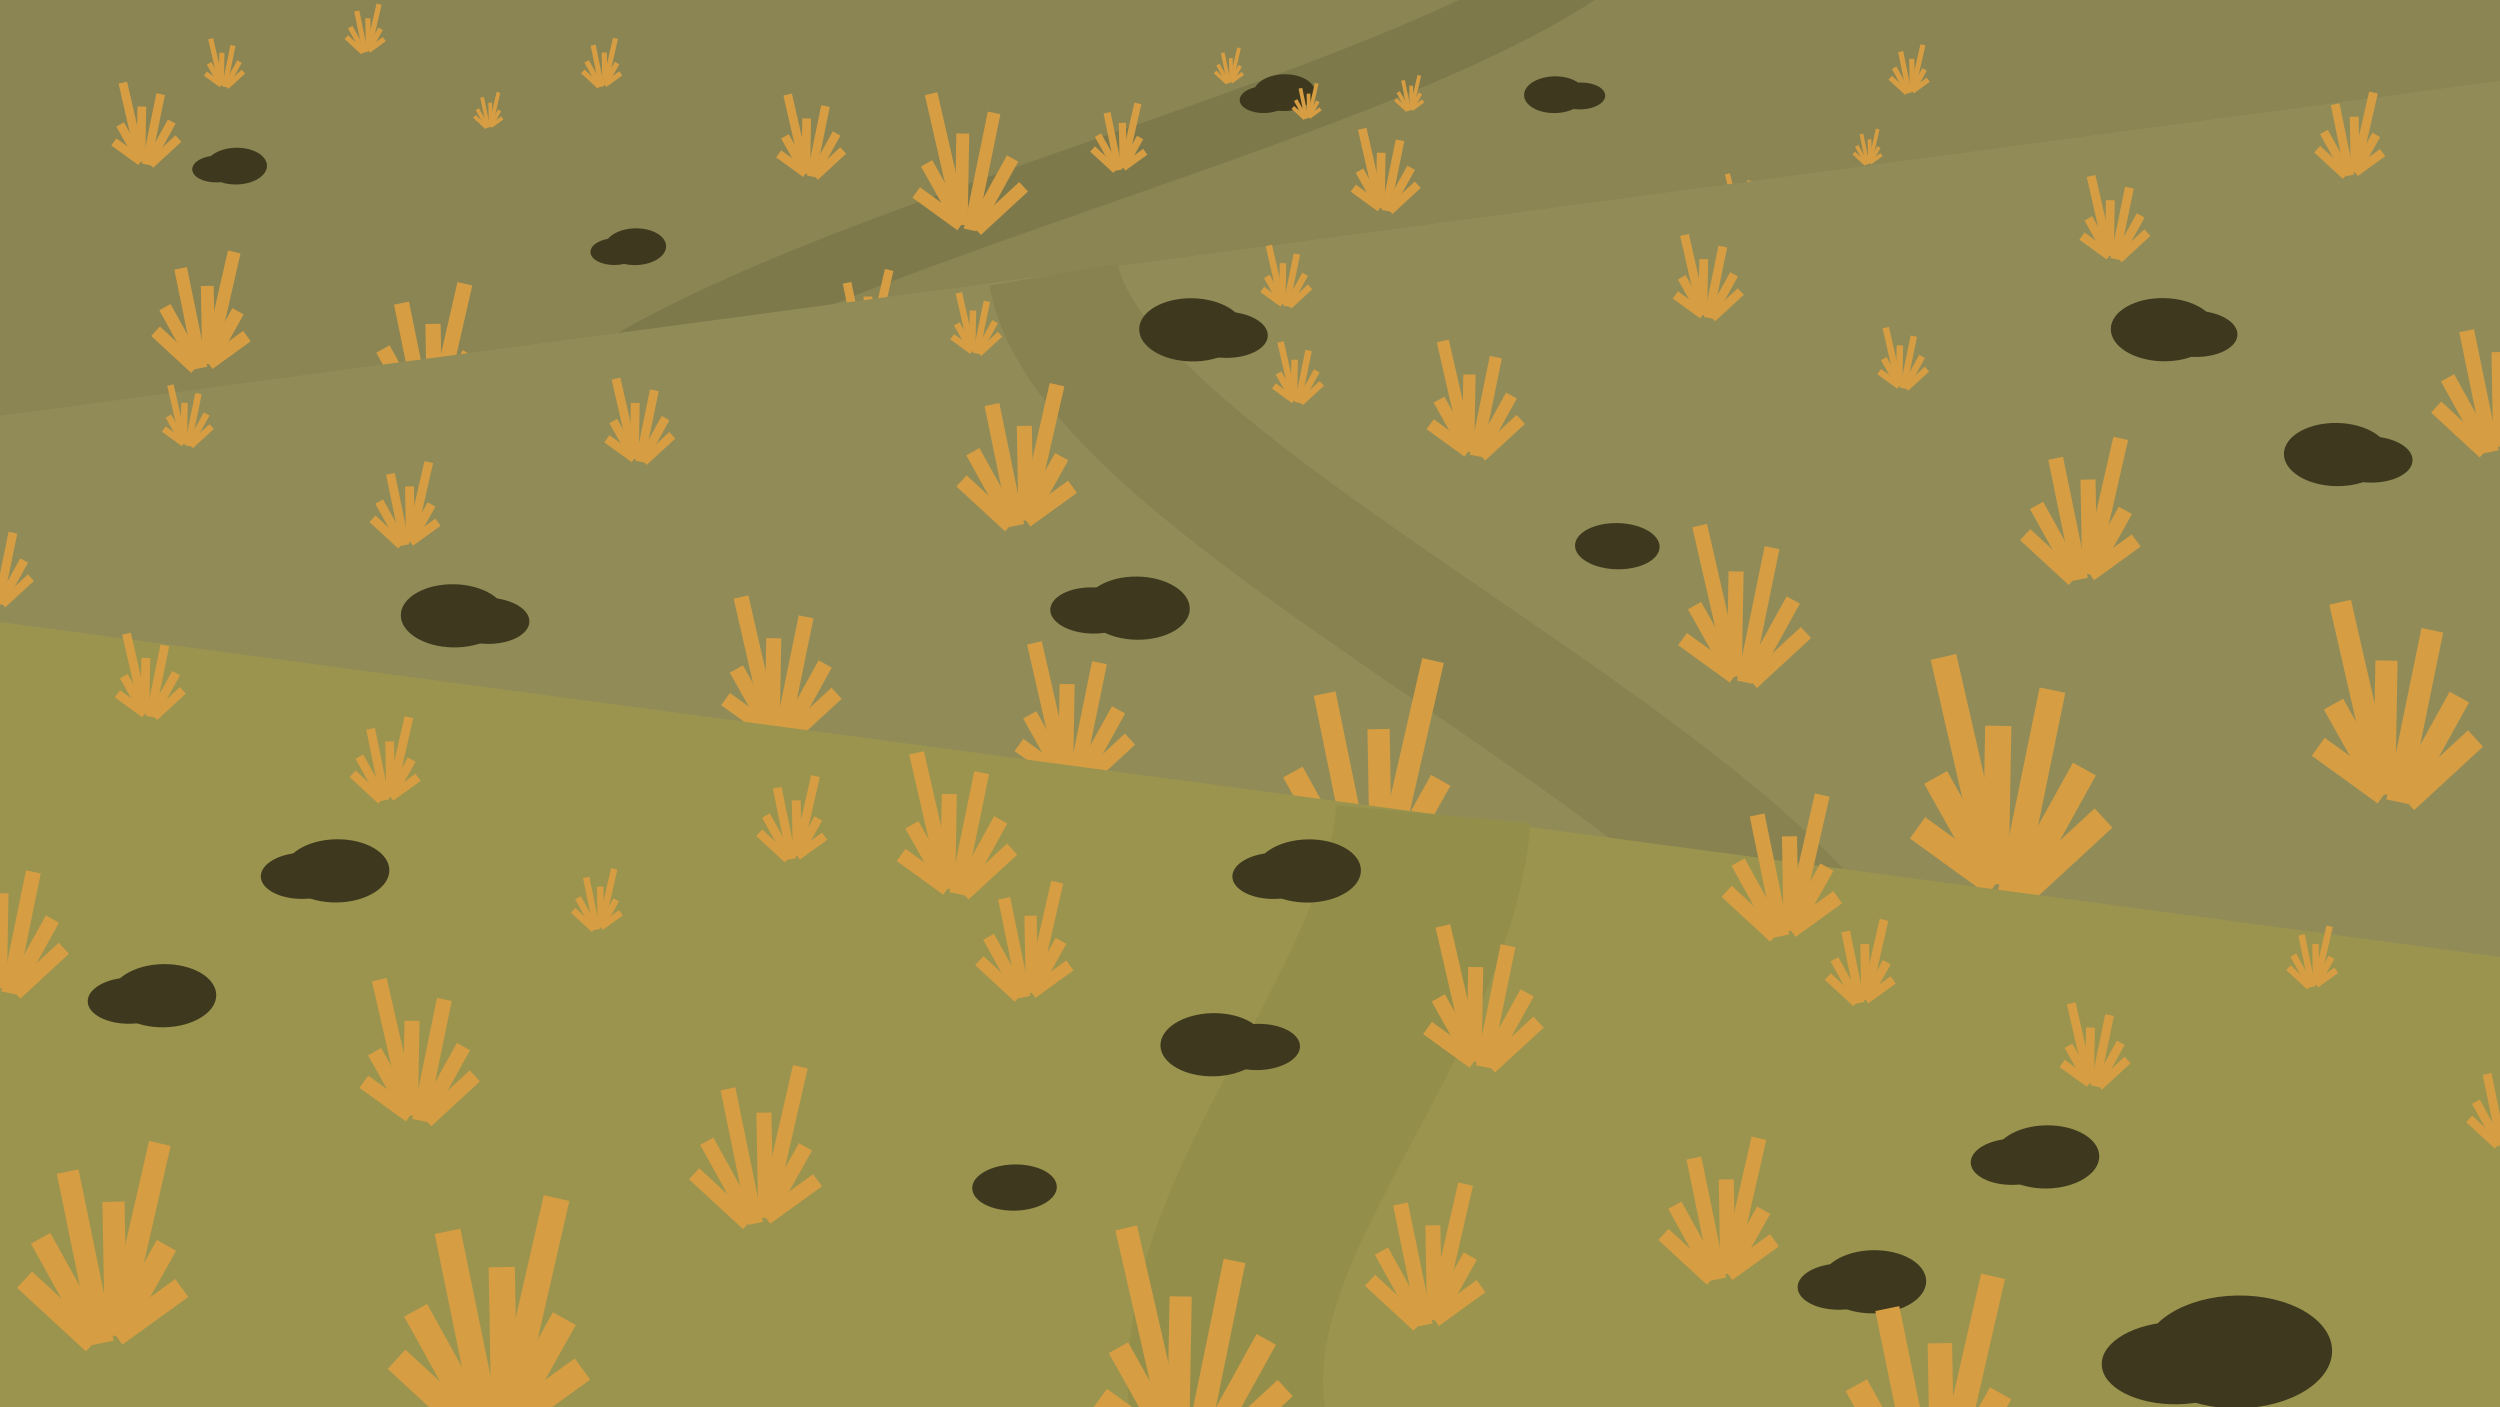
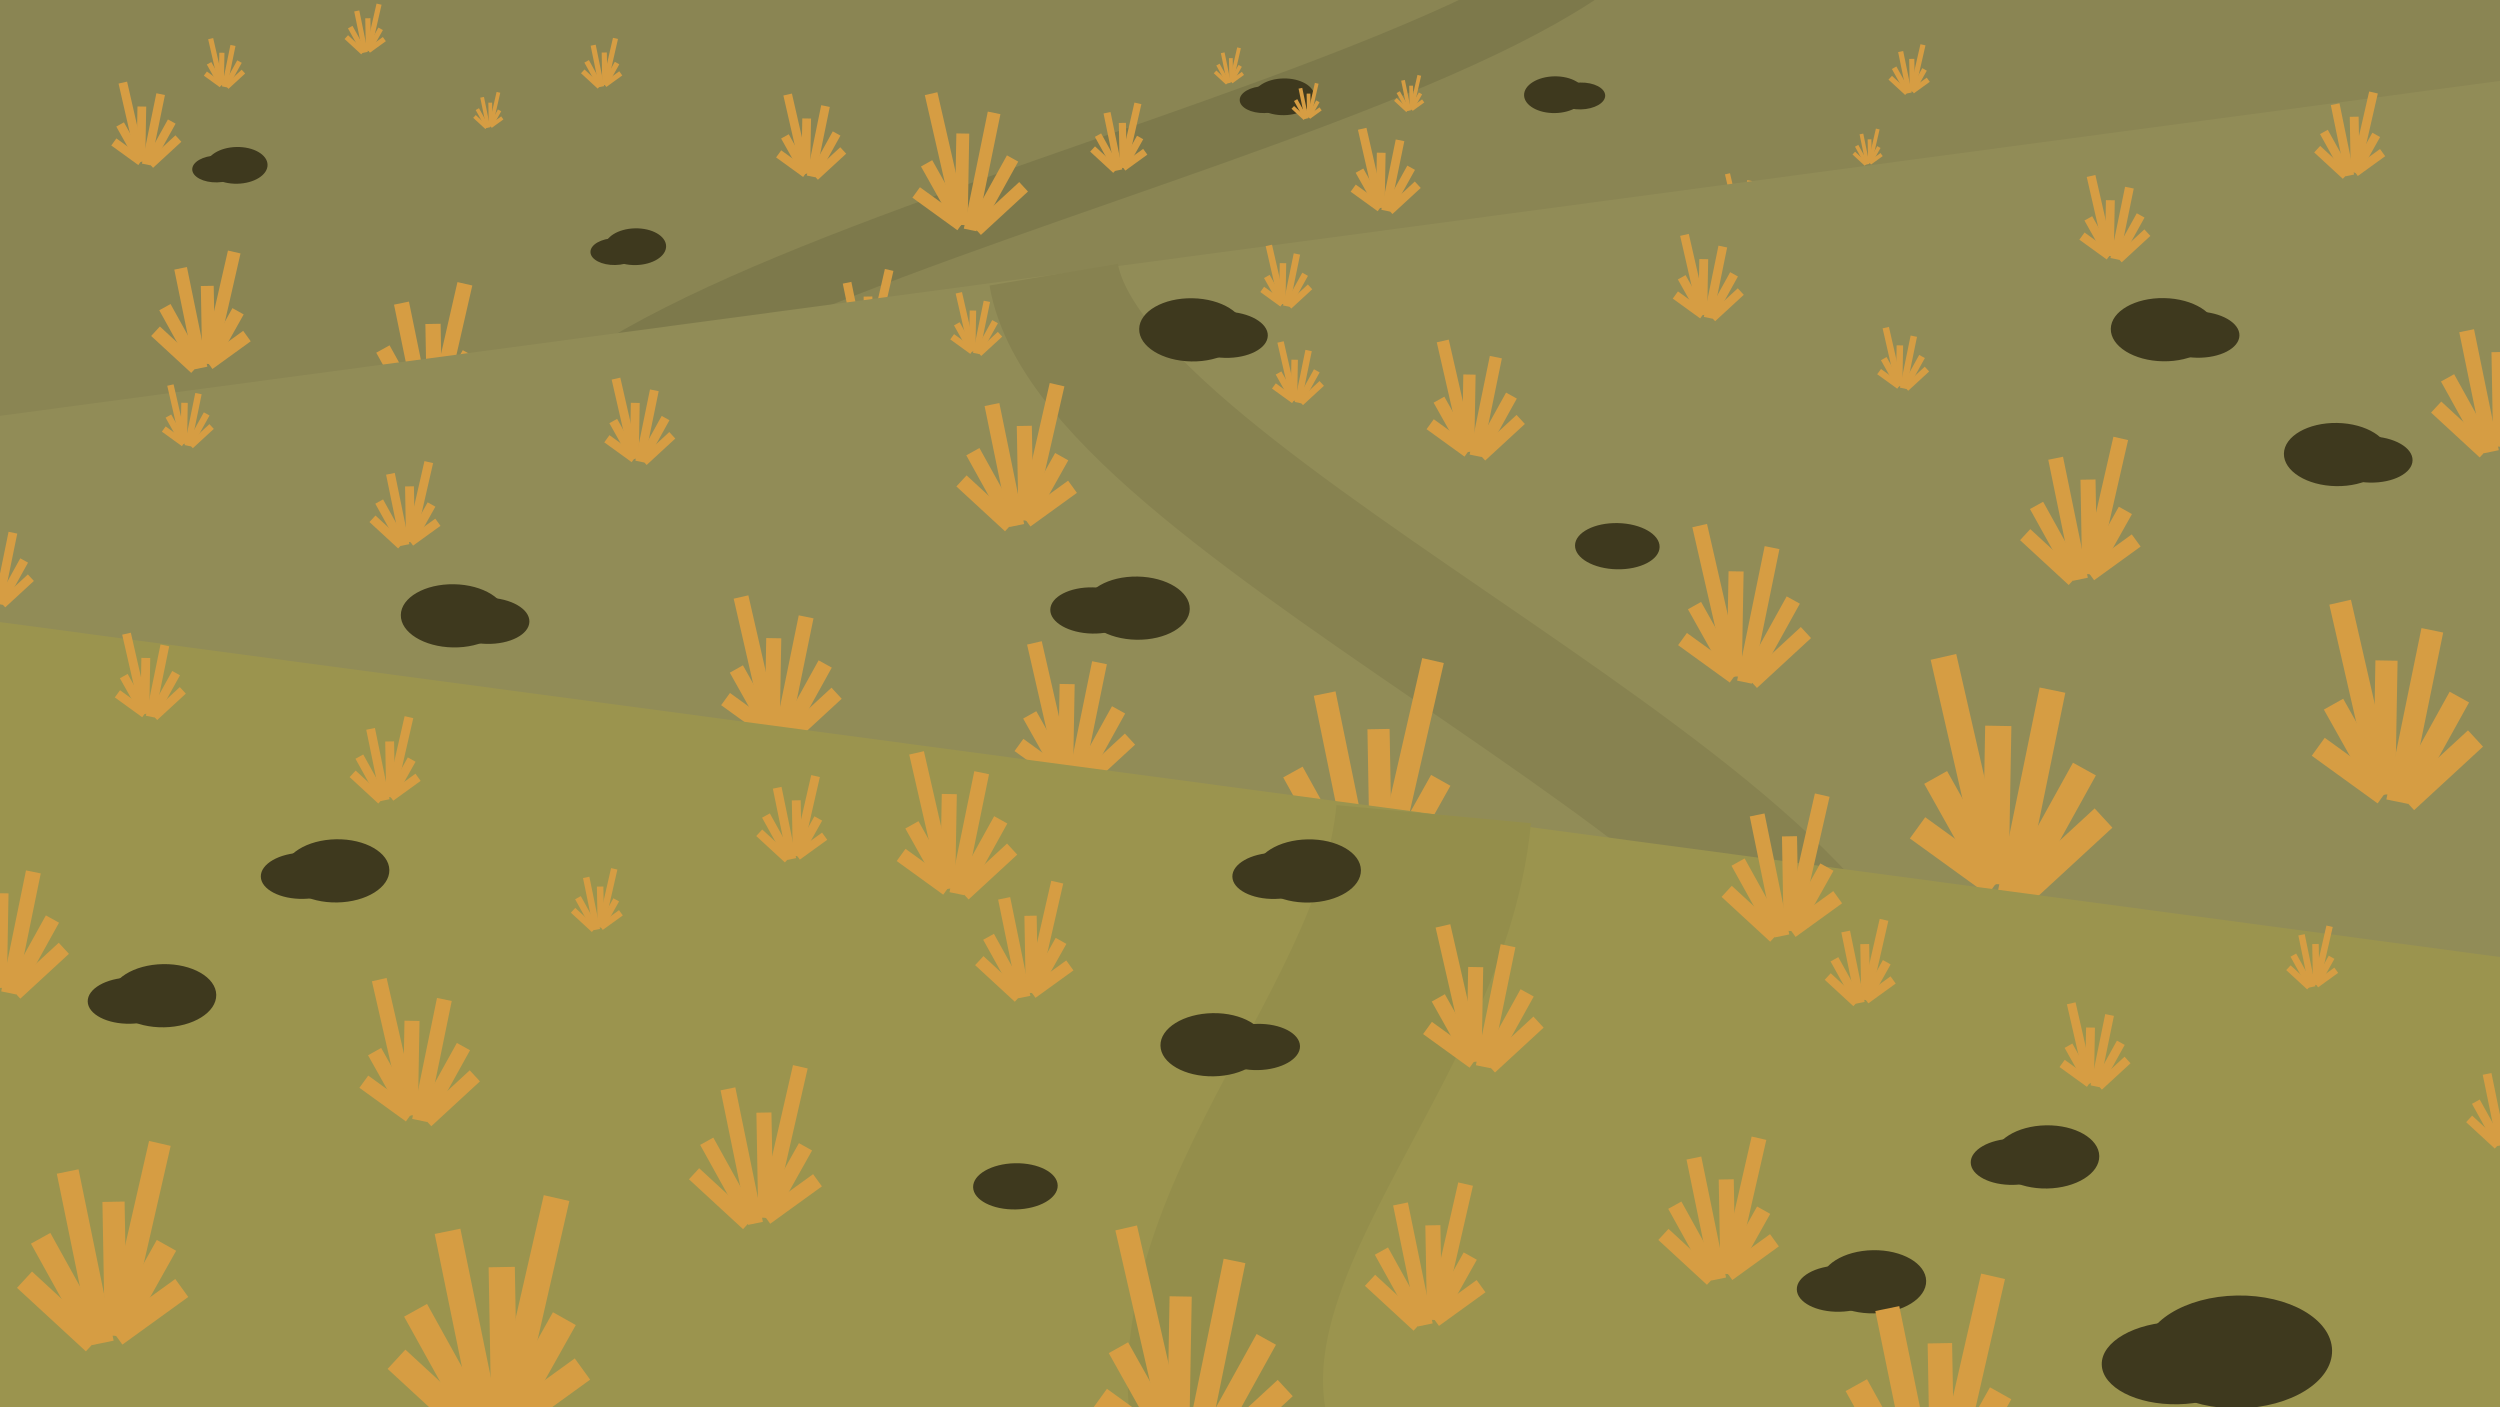
<svg xmlns="http://www.w3.org/2000/svg" viewBox="0 0 1920 1080">
  <defs>
    <style>.cls-1{fill:#8a8553;}.cls-10,.cls-11,.cls-13,.cls-14,.cls-15,.cls-16,.cls-17,.cls-18,.cls-2,.cls-20,.cls-21,.cls-23,.cls-3,.cls-4,.cls-5,.cls-6,.cls-8{fill:none;}.cls-2{stroke:#7d794b;stroke-width:50px;}.cls-10,.cls-11,.cls-13,.cls-14,.cls-15,.cls-16,.cls-17,.cls-18,.cls-19,.cls-2,.cls-20,.cls-21,.cls-23,.cls-3,.cls-4,.cls-5,.cls-6,.cls-8,.cls-9{stroke-miterlimit:10;}.cls-10,.cls-11,.cls-14,.cls-15,.cls-16,.cls-17,.cls-18,.cls-19,.cls-20,.cls-21,.cls-3,.cls-4,.cls-5,.cls-6,.cls-8,.cls-9{stroke:#d69d43;}.cls-3{stroke-width:6.72px;}.cls-4{stroke-width:3.96px;}.cls-5{stroke-width:2.9px;}.cls-6{stroke-width:5.48px;}.cls-7{fill:#3e391e;}.cls-8{stroke-width:11.7px;}.cls-19,.cls-9{fill:#231f20;}.cls-10,.cls-9{stroke-width:9.9px;}.cls-11{stroke-width:10.92px;}.cls-12{fill:#918c57;}.cls-13{stroke:#878250;stroke-width:100px;}.cls-14{stroke-width:11.56px;}.cls-15{stroke-width:6.81px;}.cls-16{stroke-width:4.98px;}.cls-17{stroke-width:9.43px;}.cls-18{stroke-width:20.13px;}.cls-19,.cls-20{stroke-width:17.02px;}.cls-21{stroke-width:18.78px;}.cls-22{fill:#9b944e;}.cls-23{stroke:#948e4b;stroke-width:150px;}.cls-24{opacity:0.5;}.cls-25{opacity:0.7;}</style>
  </defs>
  <g id="before-plains">
    <g id="plain-3">
      <polygon class="cls-1" points="1967.83 378.56 -62.84 332.43 -62.84 -50.71 1957.16 -43.77 1967.83 378.56" />
      <path class="cls-2" d="M1277.56-117c31,183.46-873.38,308.26-891.15,502.59" />
      <line class="cls-3" x1="642.51" y1="102.51" x2="624.6" y2="134.83" />
      <line class="cls-3" x1="633.98" y1="81.46" x2="622.91" y2="135.49" />
      <line class="cls-3" x1="647.59" y1="115.56" x2="625.87" y2="135.59" />
      <line class="cls-3" x1="618.78" y1="133.2" x2="619.53" y2="90.99" />
      <line class="cls-3" x1="618.78" y1="133.2" x2="604.91" y2="72.6" />
      <line class="cls-3" x1="618.78" y1="133.2" x2="602.83" y2="104.74" />
      <line class="cls-3" x1="618.78" y1="133.2" x2="598.01" y2="118.18" />
      <line class="cls-4" x1="268.97" y1="20.81" x2="279.51" y2="39.84" />
      <line class="cls-4" x1="273.98" y1="8.41" x2="280.51" y2="40.23" />
      <line class="cls-4" x1="265.97" y1="28.5" x2="278.76" y2="40.29" />
      <line class="cls-4" x1="282.94" y1="38.88" x2="282.5" y2="14.02" />
      <line class="cls-4" x1="282.94" y1="38.88" x2="291.11" y2="3.19" />
      <line class="cls-4" x1="282.94" y1="38.88" x2="292.33" y2="22.12" />
      <line class="cls-4" x1="282.94" y1="38.88" x2="295.17" y2="30.04" />
      <line class="cls-4" x1="450.53" y1="47.11" x2="461.08" y2="66.15" />
      <line class="cls-4" x1="455.55" y1="34.71" x2="462.07" y2="66.54" />
      <line class="cls-4" x1="447.54" y1="54.8" x2="460.33" y2="66.6" />
      <line class="cls-4" x1="464.51" y1="65.19" x2="464.07" y2="40.33" />
      <line class="cls-4" x1="464.51" y1="65.19" x2="472.68" y2="29.49" />
      <line class="cls-4" x1="464.51" y1="65.19" x2="473.9" y2="48.43" />
      <line class="cls-4" x1="464.51" y1="65.19" x2="476.74" y2="56.34" />
      <line class="cls-3" x1="131.92" y1="93.34" x2="114.01" y2="125.66" />
      <line class="cls-3" x1="123.39" y1="72.29" x2="112.32" y2="126.32" />
      <line class="cls-3" x1="137" y1="106.4" x2="115.28" y2="126.42" />
      <line class="cls-3" x1="108.19" y1="124.03" x2="108.94" y2="81.82" />
      <line class="cls-3" x1="108.19" y1="124.03" x2="94.32" y2="63.43" />
      <line class="cls-3" x1="108.19" y1="124.03" x2="92.24" y2="95.57" />
      <line class="cls-3" x1="108.19" y1="124.03" x2="87.42" y2="109.01" />
      <line class="cls-4" x1="183.93" y1="47.29" x2="173.39" y2="66.33" />
      <line class="cls-4" x1="178.92" y1="34.9" x2="172.39" y2="66.72" />
      <line class="cls-4" x1="186.93" y1="54.99" x2="174.14" y2="66.78" />
      <line class="cls-4" x1="169.96" y1="65.37" x2="170.4" y2="40.51" />
      <line class="cls-4" x1="169.96" y1="65.37" x2="161.79" y2="29.68" />
      <line class="cls-4" x1="169.96" y1="65.37" x2="160.57" y2="48.61" />
      <line class="cls-4" x1="169.96" y1="65.37" x2="157.73" y2="56.52" />
      <line class="cls-5" x1="366.59" y1="83.8" x2="374.3" y2="97.72" />
      <line class="cls-5" x1="370.26" y1="74.73" x2="375.03" y2="98.01" />
      <line class="cls-5" x1="364.4" y1="89.42" x2="373.76" y2="98.05" />
      <line class="cls-5" x1="376.81" y1="97.02" x2="376.49" y2="78.84" />
      <line class="cls-5" x1="376.81" y1="97.02" x2="382.79" y2="70.91" />
      <line class="cls-5" x1="376.81" y1="97.02" x2="383.68" y2="84.76" />
      <line class="cls-5" x1="376.81" y1="97.02" x2="385.76" y2="90.55" />
      <line class="cls-3" x1="1083.76" y1="128.82" x2="1065.85" y2="161.14" />
      <line class="cls-3" x1="1075.23" y1="107.77" x2="1064.16" y2="161.8" />
      <line class="cls-3" x1="1088.84" y1="141.87" x2="1067.12" y2="161.9" />
      <line class="cls-3" x1="1060.03" y1="159.51" x2="1060.78" y2="117.3" />
      <line class="cls-3" x1="1060.03" y1="159.51" x2="1046.16" y2="98.91" />
      <line class="cls-3" x1="1060.03" y1="159.51" x2="1044.08" y2="131.05" />
      <line class="cls-3" x1="1060.03" y1="159.51" x2="1039.26" y2="144.49" />
      <line class="cls-6" x1="843.26" y1="103.77" x2="857.86" y2="130.14" />
      <line class="cls-6" x1="850.21" y1="86.6" x2="859.24" y2="130.67" />
      <line class="cls-6" x1="839.11" y1="114.42" x2="856.82" y2="130.75" />
      <line class="cls-6" x1="862.61" y1="128.81" x2="861.99" y2="94.38" />
      <line class="cls-6" x1="862.61" y1="128.81" x2="873.92" y2="79.38" />
      <line class="cls-6" x1="862.61" y1="128.81" x2="875.62" y2="105.59" />
      <line class="cls-6" x1="862.61" y1="128.81" x2="879.55" y2="116.55" />
      <line class="cls-5" x1="1073.84" y1="70.76" x2="1081.55" y2="84.68" />
      <line class="cls-5" x1="1077.51" y1="61.69" x2="1082.28" y2="84.97" />
      <line class="cls-5" x1="1071.65" y1="76.38" x2="1081" y2="85.01" />
      <line class="cls-5" x1="1084.06" y1="83.98" x2="1083.73" y2="65.8" />
      <line class="cls-5" x1="1084.06" y1="83.98" x2="1090.03" y2="57.87" />
      <line class="cls-5" x1="1084.06" y1="83.98" x2="1090.93" y2="71.72" />
      <line class="cls-5" x1="1084.06" y1="83.98" x2="1093" y2="77.51" />
      <line class="cls-3" x1="1018.69" y1="244.12" x2="1036.59" y2="276.44" />
      <line class="cls-3" x1="1027.21" y1="223.07" x2="1038.28" y2="277.1" />
      <line class="cls-3" x1="1013.6" y1="257.18" x2="1035.32" y2="277.2" />
      <line class="cls-3" x1="1042.41" y1="274.81" x2="1041.66" y2="232.6" />
      <line class="cls-3" x1="1042.41" y1="274.81" x2="1056.28" y2="214.21" />
      <line class="cls-3" x1="1042.41" y1="274.81" x2="1058.36" y2="246.35" />
      <line class="cls-3" x1="1042.41" y1="274.81" x2="1063.18" y2="259.79" />
      <line class="cls-5" x1="935.38" y1="49.6" x2="943.09" y2="63.52" />
      <line class="cls-5" x1="939.05" y1="40.53" x2="943.82" y2="63.81" />
      <line class="cls-5" x1="933.19" y1="55.22" x2="942.55" y2="63.85" />
      <line class="cls-5" x1="945.6" y1="62.82" x2="945.28" y2="44.64" />
      <line class="cls-5" x1="945.6" y1="62.82" x2="951.58" y2="36.71" />
      <line class="cls-5" x1="945.6" y1="62.82" x2="952.47" y2="50.56" />
      <line class="cls-5" x1="945.6" y1="62.82" x2="954.55" y2="56.35" />
      <ellipse class="cls-7" cx="472.34" cy="193.25" rx="18.89" ry="10.32" transform="translate(-3.93 9.9) rotate(-1.2)" />
      <ellipse class="cls-7" cx="487.33" cy="191.05" rx="23.54" ry="14.11" transform="matrix(1, -0.02, 0.02, 1, -3.12, 8.17)" />
      <ellipse class="cls-7" cx="166.51" cy="129.78" rx="18.89" ry="10.32" transform="translate(-2.67 3.5) rotate(-1.2)" />
-       <ellipse class="cls-7" cx="181.5" cy="127.58" rx="23.54" ry="14.11" transform="translate(-2.11 3.05) rotate(-0.96)" />
+       <ellipse class="cls-7" cx="181.5" cy="127.58" rx="23.54" ry="14.11" transform="matrix(1, -0.02, 0.02, 1, -2.11, 3.05)" />
      <ellipse class="cls-7" cx="1213.9" cy="73.81" rx="18.89" ry="10.32" transform="translate(-1.28 25.34) rotate(-1.2)" />
      <ellipse class="cls-7" cx="1194.02" cy="72.79" rx="23.54" ry="14.11" transform="translate(-1.05 19.96) rotate(-0.96)" />
      <ellipse class="cls-7" cx="855.2" cy="215.25" rx="18.89" ry="10.32" transform="translate(-4.3 17.89) rotate(-1.2)" />
      <ellipse class="cls-7" cx="970.98" cy="76.6" rx="18.89" ry="10.32" transform="translate(-1.39 20.27) rotate(-1.2)" />
-       <ellipse class="cls-7" cx="985.97" cy="74.4" rx="23.54" ry="14.11" transform="matrix(1, -0.02, 0.02, 1, -1.11, 16.48)" />
+       <ellipse class="cls-7" cx="985.97" cy="74.4" rx="23.54" ry="14.11" transform="translate(-1.11 16.48) rotate(-0.96)" />
      <line class="cls-5" x1="995.05" y1="76.85" x2="1002.76" y2="90.78" />
      <line class="cls-5" x1="998.72" y1="67.78" x2="1003.49" y2="91.06" />
      <line class="cls-5" x1="992.86" y1="82.48" x2="1002.21" y2="91.1" />
      <line class="cls-5" x1="1005.27" y1="90.07" x2="1004.94" y2="71.89" />
      <line class="cls-5" x1="1005.27" y1="90.07" x2="1011.24" y2="63.97" />
      <line class="cls-5" x1="1005.27" y1="90.07" x2="1012.14" y2="77.81" />
      <line class="cls-5" x1="1005.27" y1="90.07" x2="1014.22" y2="83.6" />
      <line class="cls-8" x1="294.07" y1="268.04" x2="324.05" y2="322.17" />
      <line class="cls-8" x1="308.34" y1="232.79" x2="326.88" y2="323.28" />
      <line class="cls-8" x1="285.56" y1="289.91" x2="321.93" y2="323.45" />
      <line class="cls-8" x1="333.81" y1="319.45" x2="332.54" y2="248.75" />
      <line class="cls-8" x1="333.81" y1="319.45" x2="357.03" y2="217.95" />
      <line class="cls-8" x1="333.81" y1="319.45" x2="360.51" y2="271.78" />
      <line class="cls-8" x1="333.81" y1="319.45" x2="368.59" y2="294.29" />
      <line class="cls-4" x1="1348.87" y1="151.09" x2="1338.32" y2="170.13" />
      <line class="cls-4" x1="1343.85" y1="138.69" x2="1337.33" y2="170.52" />
      <line class="cls-4" x1="1351.86" y1="158.78" x2="1339.07" y2="170.58" />
      <line class="cls-4" x1="1334.89" y1="169.17" x2="1335.34" y2="144.31" />
      <line class="cls-4" x1="1334.89" y1="169.17" x2="1326.72" y2="133.47" />
      <line class="cls-4" x1="1334.89" y1="169.17" x2="1325.5" y2="152.41" />
      <line class="cls-4" x1="1334.89" y1="169.17" x2="1322.66" y2="160.32" />
      <line class="cls-4" x1="1507.41" y1="177.4" x2="1517.95" y2="196.44" />
      <line class="cls-4" x1="1512.43" y1="165" x2="1518.95" y2="196.83" />
      <line class="cls-4" x1="1504.41" y1="185.09" x2="1517.21" y2="196.89" />
      <line class="cls-4" x1="1521.38" y1="195.48" x2="1520.94" y2="170.61" />
      <line class="cls-4" x1="1521.38" y1="195.48" x2="1529.55" y2="159.78" />
      <line class="cls-4" x1="1521.38" y1="195.48" x2="1530.78" y2="178.71" />
      <line class="cls-4" x1="1521.38" y1="195.48" x2="1533.62" y2="186.63" />
      <line class="cls-3" x1="1149.7" y1="223.63" x2="1167.6" y2="255.95" />
      <line class="cls-3" x1="1158.22" y1="202.58" x2="1169.29" y2="256.61" />
      <line class="cls-3" x1="1144.61" y1="236.68" x2="1166.33" y2="256.71" />
      <line class="cls-3" x1="1173.42" y1="254.32" x2="1172.67" y2="212.11" />
      <line class="cls-3" x1="1173.42" y1="254.32" x2="1187.29" y2="193.72" />
      <line class="cls-3" x1="1173.42" y1="254.32" x2="1189.37" y2="225.86" />
      <line class="cls-3" x1="1173.42" y1="254.32" x2="1194.19" y2="239.3" />
      <line class="cls-4" x1="1454.69" y1="52.01" x2="1465.24" y2="71.05" />
      <line class="cls-4" x1="1459.71" y1="39.61" x2="1466.23" y2="71.43" />
      <line class="cls-4" x1="1451.7" y1="59.7" x2="1464.49" y2="71.49" />
      <line class="cls-4" x1="1468.67" y1="70.09" x2="1468.23" y2="45.22" />
      <line class="cls-4" x1="1468.67" y1="70.09" x2="1476.84" y2="34.39" />
      <line class="cls-4" x1="1468.67" y1="70.09" x2="1478.06" y2="53.32" />
      <line class="cls-4" x1="1468.67" y1="70.09" x2="1480.9" y2="61.24" />
      <line class="cls-5" x1="1425.9" y1="111.95" x2="1433.61" y2="125.88" />
      <line class="cls-5" x1="1429.57" y1="102.89" x2="1434.34" y2="126.16" />
      <line class="cls-5" x1="1423.71" y1="117.58" x2="1433.07" y2="126.21" />
      <line class="cls-5" x1="1436.12" y1="125.18" x2="1435.8" y2="106.99" />
      <line class="cls-5" x1="1436.12" y1="125.18" x2="1442.1" y2="99.07" />
      <line class="cls-5" x1="1436.12" y1="125.18" x2="1442.99" y2="112.92" />
      <line class="cls-5" x1="1436.12" y1="125.18" x2="1445.07" y2="118.71" />
-       <ellipse class="cls-7" cx="1300.69" cy="204.31" rx="18.89" ry="10.32" transform="matrix(1, -0.02, 0.02, 1, -3.98, 27.18)" />
+       <ellipse class="cls-7" cx="1300.69" cy="204.31" rx="18.89" ry="10.32" transform="translate(-3.98 27.18) rotate(-1.2)" />
      <ellipse class="cls-7" cx="1315.68" cy="202.12" rx="23.54" ry="14.11" transform="translate(-3.19 22.01) rotate(-0.96)" />
      <ellipse class="cls-7" cx="1300.6" cy="238.64" rx="18.89" ry="10.32" transform="translate(-4.7 27.18) rotate(-1.2)" />
      <ellipse class="cls-7" cx="1315.59" cy="236.45" rx="23.54" ry="14.11" transform="translate(-3.77 22.01) rotate(-0.96)" />
      <line class="cls-3" x1="641.08" y1="240.55" x2="660.98" y2="276.49" />
      <line class="cls-3" x1="650.55" y1="217.15" x2="662.86" y2="277.22" />
      <line class="cls-3" x1="635.42" y1="255.07" x2="659.57" y2="277.33" />
      <line class="cls-3" x1="667.45" y1="274.68" x2="666.62" y2="227.75" />
      <line class="cls-3" x1="667.45" y1="274.68" x2="682.87" y2="207.3" />
      <line class="cls-3" x1="667.45" y1="274.68" x2="685.18" y2="243.04" />
      <line class="cls-3" x1="667.45" y1="274.68" x2="690.54" y2="257.98" />
      <line class="cls-9" x1="777.66" y1="121.72" x2="747.87" y2="175.51" />
      <line class="cls-9" x1="763.48" y1="86.69" x2="745.06" y2="176.61" />
      <line class="cls-9" x1="786.12" y1="143.45" x2="749.98" y2="176.78" />
      <line class="cls-9" x1="738.17" y1="172.8" x2="739.43" y2="102.55" />
      <line class="cls-9" x1="738.17" y1="172.8" x2="715.09" y2="71.94" />
      <line class="cls-9" x1="738.17" y1="172.8" x2="711.63" y2="125.44" />
      <line class="cls-9" x1="738.17" y1="172.8" x2="703.61" y2="147.8" />
      <line class="cls-10" x1="126.64" y1="235.89" x2="152" y2="281.67" />
      <line class="cls-10" x1="138.71" y1="206.08" x2="154.39" y2="282.61" />
      <line class="cls-10" x1="119.44" y1="254.39" x2="150.2" y2="282.75" />
      <line class="cls-10" x1="160.25" y1="279.37" x2="159.18" y2="219.58" />
      <line class="cls-10" x1="160.25" y1="279.37" x2="179.89" y2="193.53" />
      <line class="cls-10" x1="160.25" y1="279.37" x2="182.83" y2="239.06" />
      <line class="cls-10" x1="160.25" y1="279.37" x2="189.66" y2="258.09" />
      <line class="cls-11" x1="1579.12" y1="304.1" x2="1608.2" y2="356.61" />
      <line class="cls-11" x1="1592.96" y1="269.91" x2="1610.95" y2="357.68" />
      <line class="cls-11" x1="1570.86" y1="325.32" x2="1606.14" y2="357.85" />
      <line class="cls-11" x1="1617.66" y1="353.97" x2="1616.44" y2="285.39" />
      <line class="cls-11" x1="1617.66" y1="353.97" x2="1640.19" y2="255.51" />
      <line class="cls-11" x1="1617.66" y1="353.97" x2="1643.57" y2="307.73" />
      <line class="cls-11" x1="1617.66" y1="353.97" x2="1651.41" y2="329.56" />
      <ellipse class="cls-7" cx="1766.44" cy="136.75" rx="33.73" ry="18.43" transform="translate(-2.47 36.88) rotate(-1.2)" />
      <ellipse class="cls-7" cx="1793.21" cy="132.83" rx="42.03" ry="25.2" transform="translate(-1.97 29.97) rotate(-0.96)" />
    </g>
    <g id="plain-2">
      <polygon class="cls-12" points="-50 714.36 1970 779.02 1970 55.41 -50 326.06 -50 714.36" />
      <path class="cls-13" d="M809.26,210.93c31,183.47,651.91,426.32,634.14,620.65" />
      <line class="cls-14" x1="1564.07" y1="388.14" x2="1594.86" y2="443.73" />
      <line class="cls-14" x1="1578.73" y1="351.94" x2="1597.77" y2="444.86" />
      <line class="cls-14" x1="1555.33" y1="410.6" x2="1592.68" y2="445.03" />
      <line class="cls-14" x1="1604.88" y1="440.93" x2="1603.58" y2="368.33" />
      <line class="cls-14" x1="1604.88" y1="440.93" x2="1628.73" y2="336.7" />
      <line class="cls-14" x1="1604.88" y1="440.93" x2="1632.3" y2="391.98" />
      <line class="cls-14" x1="1604.88" y1="440.93" x2="1640.59" y2="415.09" />
      <line class="cls-15" x1="1644.02" y1="165.44" x2="1625.88" y2="198.18" />
      <line class="cls-15" x1="1635.39" y1="144.12" x2="1624.17" y2="198.85" />
      <line class="cls-15" x1="1649.17" y1="178.67" x2="1627.17" y2="198.95" />
      <line class="cls-15" x1="1619.98" y1="196.53" x2="1620.75" y2="153.77" />
      <line class="cls-15" x1="1619.98" y1="196.53" x2="1605.93" y2="135.14" />
      <line class="cls-15" x1="1619.98" y1="196.53" x2="1603.83" y2="167.7" />
      <line class="cls-15" x1="1619.98" y1="196.53" x2="1598.94" y2="181.31" />
      <line class="cls-15" x1="1331.75" y1="210.68" x2="1313.62" y2="243.43" />
      <line class="cls-15" x1="1323.12" y1="189.36" x2="1311.91" y2="244.09" />
      <line class="cls-15" x1="1336.91" y1="223.91" x2="1314.9" y2="244.2" />
      <line class="cls-15" x1="1307.72" y1="241.78" x2="1308.48" y2="199.01" />
      <line class="cls-15" x1="1307.72" y1="241.78" x2="1293.67" y2="180.38" />
      <line class="cls-15" x1="1307.72" y1="241.78" x2="1291.56" y2="212.94" />
      <line class="cls-15" x1="1307.72" y1="241.78" x2="1286.68" y2="226.56" />
      <line class="cls-14" x1="1879.72" y1="290.19" x2="1910.51" y2="345.77" />
      <line class="cls-14" x1="1894.37" y1="253.99" x2="1913.41" y2="346.91" />
      <line class="cls-14" x1="1870.98" y1="312.64" x2="1908.33" y2="347.08" />
      <line class="cls-14" x1="1920.52" y1="342.97" x2="1919.23" y2="270.38" />
      <line class="cls-14" x1="1920.52" y1="342.97" x2="1944.37" y2="238.75" />
      <line class="cls-14" x1="1920.52" y1="342.97" x2="1947.95" y2="294.03" />
      <line class="cls-14" x1="1920.52" y1="342.97" x2="1956.24" y2="317.14" />
      <line class="cls-15" x1="1784.75" y1="101.33" x2="1802.89" y2="134.07" />
      <line class="cls-15" x1="1793.39" y1="80.01" x2="1804.6" y2="134.74" />
      <line class="cls-15" x1="1779.6" y1="114.56" x2="1801.6" y2="134.84" />
      <line class="cls-15" x1="1808.79" y1="132.42" x2="1808.02" y2="89.66" />
      <line class="cls-15" x1="1808.79" y1="132.42" x2="1822.84" y2="71.03" />
      <line class="cls-15" x1="1808.79" y1="132.42" x2="1824.94" y2="103.59" />
      <line class="cls-15" x1="1808.79" y1="132.42" x2="1829.83" y2="117.2" />
      <line class="cls-16" x1="1476.12" y1="273.78" x2="1462.86" y2="297.72" />
      <line class="cls-16" x1="1469.81" y1="258.18" x2="1461.6" y2="298.21" />
      <line class="cls-16" x1="1479.89" y1="283.45" x2="1463.8" y2="298.29" />
      <line class="cls-16" x1="1458.54" y1="296.52" x2="1459.1" y2="265.24" />
      <line class="cls-16" x1="1458.54" y1="296.52" x2="1448.27" y2="251.61" />
      <line class="cls-16" x1="1458.54" y1="296.52" x2="1446.73" y2="275.43" />
      <line class="cls-16" x1="1458.54" y1="296.52" x2="1443.15" y2="285.39" />
      <line class="cls-14" x1="747.16" y1="346.88" x2="777.95" y2="402.47" />
      <line class="cls-14" x1="761.82" y1="310.68" x2="780.86" y2="403.6" />
      <line class="cls-14" x1="738.42" y1="369.34" x2="775.77" y2="403.78" />
      <line class="cls-14" x1="787.97" y1="399.67" x2="786.67" y2="327.08" />
      <line class="cls-14" x1="787.97" y1="399.67" x2="811.82" y2="295.44" />
      <line class="cls-14" x1="787.97" y1="399.67" x2="815.39" y2="350.72" />
      <line class="cls-14" x1="787.97" y1="399.67" x2="823.68" y2="373.83" />
      <line class="cls-17" x1="1160.78" y1="303.81" x2="1135.67" y2="349.15" />
      <line class="cls-17" x1="1148.82" y1="274.29" x2="1133.3" y2="350.08" />
      <line class="cls-17" x1="1167.91" y1="322.13" x2="1137.44" y2="350.22" />
      <line class="cls-17" x1="1127.5" y1="346.87" x2="1128.55" y2="287.66" />
      <line class="cls-17" x1="1127.5" y1="346.87" x2="1108.04" y2="261.86" />
      <line class="cls-17" x1="1127.5" y1="346.87" x2="1105.13" y2="306.94" />
      <line class="cls-17" x1="1127.5" y1="346.87" x2="1098.36" y2="325.79" />
      <line class="cls-16" x1="764.22" y1="247.03" x2="750.96" y2="270.98" />
      <line class="cls-16" x1="757.91" y1="231.44" x2="749.71" y2="271.47" />
      <line class="cls-16" x1="767.99" y1="256.71" x2="751.9" y2="271.54" />
      <line class="cls-16" x1="746.64" y1="269.77" x2="747.2" y2="238.5" />
      <line class="cls-16" x1="746.64" y1="269.77" x2="736.37" y2="224.87" />
      <line class="cls-16" x1="746.64" y1="269.77" x2="734.83" y2="248.69" />
      <line class="cls-16" x1="746.64" y1="269.77" x2="731.26" y2="258.64" />
      <line class="cls-14" x1="859.07" y1="545.18" x2="828.28" y2="600.77" />
      <line class="cls-14" x1="844.42" y1="508.98" x2="825.38" y2="601.9" />
      <line class="cls-14" x1="867.82" y1="567.64" x2="830.47" y2="602.07" />
      <line class="cls-14" x1="818.27" y1="597.97" x2="819.56" y2="525.37" />
      <line class="cls-14" x1="818.27" y1="597.97" x2="794.42" y2="493.74" />
      <line class="cls-14" x1="818.27" y1="597.97" x2="790.84" y2="549.02" />
      <line class="cls-14" x1="818.27" y1="597.97" x2="782.55" y2="572.13" />
      <line class="cls-16" x1="1002.34" y1="210.64" x2="989.07" y2="234.59" />
      <line class="cls-16" x1="996.03" y1="195.05" x2="987.82" y2="235.08" />
      <line class="cls-16" x1="1006.11" y1="220.32" x2="990.01" y2="235.15" />
      <line class="cls-16" x1="984.76" y1="233.38" x2="985.32" y2="202.11" />
      <line class="cls-16" x1="984.76" y1="233.38" x2="974.48" y2="188.48" />
      <line class="cls-16" x1="984.76" y1="233.38" x2="972.94" y2="212.3" />
      <line class="cls-16" x1="984.76" y1="233.38" x2="969.37" y2="222.25" />
-       <ellipse class="cls-7" cx="1687.27" cy="256.97" rx="17.75" ry="32.49" transform="matrix(0.02, -1, 1, 0.02, 1395.16, 1938.51)" />
+       <ellipse class="cls-7" cx="1687.27" cy="256.97" rx="17.75" ry="32.49" transform="translate(1395.16 1938.51) rotate(-88.8)" />
      <ellipse class="cls-7" cx="1661.49" cy="253.19" rx="24.27" ry="40.49" transform="translate(1380.58 1910.22) rotate(-89.04)" />
      <ellipse class="cls-7" cx="1820.22" cy="352.85" rx="17.75" ry="32.49" transform="translate(1429.47 2165.32) rotate(-88.8)" />
      <ellipse class="cls-7" cx="1794.44" cy="349.08" rx="24.27" ry="40.49" transform="translate(1415.43 2137.43) rotate(-89.04)" />
      <ellipse class="cls-7" cx="839.03" cy="468.8" rx="17.75" ry="32.49" transform="translate(352.83 1297.87) rotate(-88.8)" />
      <ellipse class="cls-7" cx="873.21" cy="467.04" rx="24.27" ry="40.49" transform="translate(391.65 1332.32) rotate(-89.04)" />
      <ellipse class="cls-7" cx="1241.99" cy="419.44" rx="17.75" ry="32.49" transform="translate(796.74 1652.41) rotate(-88.8)" />
      <ellipse class="cls-7" cx="941.12" cy="257.08" rx="17.75" ry="32.49" transform="translate(664.46 1192.63) rotate(-88.8)" />
      <ellipse class="cls-7" cx="915.33" cy="253.3" rx="24.27" ry="40.49" transform="translate(646.77 1164.28) rotate(-89.04)" />
      <line class="cls-16" x1="1011.31" y1="284.8" x2="998.05" y2="308.75" />
      <line class="cls-16" x1="1005" y1="269.2" x2="996.8" y2="309.23" />
      <line class="cls-16" x1="1015.08" y1="294.47" x2="998.99" y2="309.31" />
      <line class="cls-16" x1="993.74" y1="307.54" x2="994.29" y2="276.27" />
      <line class="cls-16" x1="993.74" y1="307.54" x2="983.46" y2="262.64" />
      <line class="cls-16" x1="993.74" y1="307.54" x2="981.92" y2="286.45" />
      <line class="cls-16" x1="993.74" y1="307.54" x2="978.35" y2="296.41" />
      <line class="cls-18" x1="1600.84" y1="590.64" x2="1549.28" y2="683.74" />
      <line class="cls-18" x1="1576.3" y1="530.02" x2="1544.41" y2="685.64" />
      <line class="cls-18" x1="1615.49" y1="628.25" x2="1552.93" y2="685.93" />
      <line class="cls-18" x1="1532.51" y1="679.05" x2="1534.68" y2="557.47" />
      <line class="cls-18" x1="1532.51" y1="679.05" x2="1492.56" y2="504.49" />
      <line class="cls-18" x1="1532.51" y1="679.05" x2="1486.57" y2="597.07" />
      <line class="cls-18" x1="1532.51" y1="679.05" x2="1472.68" y2="635.78" />
      <line class="cls-15" x1="291.21" y1="385.19" x2="309.35" y2="417.94" />
      <line class="cls-15" x1="299.85" y1="363.87" x2="311.06" y2="418.6" />
      <line class="cls-15" x1="286.06" y1="398.42" x2="308.06" y2="418.71" />
      <line class="cls-15" x1="315.25" y1="416.29" x2="314.49" y2="373.53" />
      <line class="cls-15" x1="315.25" y1="416.29" x2="329.3" y2="354.89" />
      <line class="cls-15" x1="315.25" y1="416.29" x2="331.4" y2="387.46" />
      <line class="cls-15" x1="315.25" y1="416.29" x2="336.29" y2="401.07" />
      <line class="cls-15" x1="18.55" y1="430.44" x2="0.42" y2="463.18" />
      <line class="cls-15" x1="9.92" y1="409.11" x2="-1.29" y2="463.85" />
      <line class="cls-15" x1="23.71" y1="443.66" x2="1.7" y2="463.95" />
      <line class="cls-14" x1="633.75" y1="509.94" x2="602.97" y2="565.53" />
      <line class="cls-14" x1="619.1" y1="473.74" x2="600.06" y2="566.66" />
      <line class="cls-14" x1="642.5" y1="532.4" x2="605.15" y2="566.83" />
      <line class="cls-14" x1="592.95" y1="562.72" x2="594.25" y2="490.13" />
      <line class="cls-14" x1="592.95" y1="562.72" x2="569.1" y2="458.5" />
      <line class="cls-14" x1="592.95" y1="562.72" x2="565.53" y2="513.78" />
      <line class="cls-14" x1="592.95" y1="562.72" x2="557.23" y2="536.89" />
      <line class="cls-15" x1="511.16" y1="321.08" x2="493.02" y2="353.83" />
      <line class="cls-15" x1="502.53" y1="299.76" x2="491.31" y2="354.49" />
      <line class="cls-15" x1="516.31" y1="334.31" x2="494.31" y2="354.6" />
      <line class="cls-15" x1="487.12" y1="352.18" x2="487.89" y2="309.41" />
      <line class="cls-15" x1="487.12" y1="352.18" x2="473.07" y2="290.78" />
      <line class="cls-15" x1="487.12" y1="352.18" x2="470.97" y2="323.34" />
      <line class="cls-15" x1="487.12" y1="352.18" x2="466.08" y2="336.96" />
      <line class="cls-16" x1="158.73" y1="317.88" x2="145.47" y2="341.83" />
      <line class="cls-16" x1="152.42" y1="302.29" x2="144.22" y2="342.32" />
      <line class="cls-16" x1="162.5" y1="327.56" x2="146.41" y2="342.39" />
      <line class="cls-16" x1="141.16" y1="340.63" x2="141.71" y2="309.35" />
      <line class="cls-16" x1="141.16" y1="340.63" x2="130.88" y2="295.72" />
      <line class="cls-16" x1="141.16" y1="340.63" x2="129.34" y2="319.54" />
      <line class="cls-16" x1="141.16" y1="340.63" x2="125.77" y2="329.49" />
      <ellipse class="cls-7" cx="374.07" cy="476.72" rx="17.75" ry="32.49" transform="translate(-110.35 840.77) rotate(-88.8)" />
      <ellipse class="cls-7" cx="348.29" cy="472.95" rx="24.27" ry="40.49" transform="translate(-130.41 813.28) rotate(-89.04)" />
      <ellipse class="cls-7" cx="507.02" cy="572.61" rx="17.75" ry="32.49" transform="translate(-76.04 1067.58) rotate(-88.8)" />
      <ellipse class="cls-7" cx="481.24" cy="568.83" rx="24.27" ry="40.49" transform="translate(-95.55 1040.5) rotate(-89.04)" />
      <line class="cls-14" x1="1377.23" y1="460.83" x2="1343" y2="522.64" />
      <line class="cls-14" x1="1360.94" y1="420.59" x2="1339.77" y2="523.89" />
      <line class="cls-14" x1="1386.95" y1="485.8" x2="1345.43" y2="524.09" />
      <line class="cls-14" x1="1331.87" y1="519.52" x2="1333.31" y2="438.81" />
      <line class="cls-14" x1="1331.87" y1="519.52" x2="1305.35" y2="403.65" />
      <line class="cls-14" x1="1331.87" y1="519.52" x2="1301.38" y2="465.1" />
      <line class="cls-14" x1="1331.87" y1="519.52" x2="1292.16" y2="490.8" />
      <line class="cls-19" x1="992.95" y1="592.92" x2="1044.18" y2="685.43" />
      <line class="cls-19" x1="1017.33" y1="532.67" x2="1049.02" y2="687.31" />
      <line class="cls-19" x1="978.39" y1="630.29" x2="1040.55" y2="687.6" />
      <line class="cls-19" x1="1060.85" y1="680.77" x2="1058.7" y2="559.95" />
      <line class="cls-19" x1="1060.85" y1="680.77" x2="1100.55" y2="507.31" />
      <line class="cls-19" x1="1060.85" y1="680.77" x2="1106.5" y2="599.31" />
      <line class="cls-19" x1="1060.85" y1="680.77" x2="1120.3" y2="637.77" />
      <line class="cls-20" x1="1888.79" y1="535.35" x2="1845.18" y2="614.09" />
      <line class="cls-20" x1="1868.03" y1="484.08" x2="1841.07" y2="615.69" />
      <line class="cls-20" x1="1901.18" y1="567.16" x2="1848.27" y2="615.93" />
      <line class="cls-20" x1="1831" y1="610.12" x2="1832.83" y2="507.3" />
      <line class="cls-20" x1="1831" y1="610.12" x2="1797.22" y2="462.49" />
      <line class="cls-20" x1="1831" y1="610.12" x2="1792.15" y2="540.79" />
      <line class="cls-20" x1="1831" y1="610.12" x2="1780.41" y2="573.52" />
      <line class="cls-21" x1="494.36" y1="648.15" x2="444.35" y2="738.46" />
      <line class="cls-21" x1="470.56" y1="589.33" x2="439.62" y2="740.3" />
      <line class="cls-21" x1="508.57" y1="684.63" x2="447.89" y2="740.58" />
      <line class="cls-21" x1="428.07" y1="733.91" x2="430.18" y2="615.97" />
      <line class="cls-21" x1="428.07" y1="733.91" x2="389.32" y2="564.58" />
      <line class="cls-21" x1="428.07" y1="733.91" x2="383.52" y2="654.39" />
      <line class="cls-21" x1="428.07" y1="733.91" x2="370.04" y2="691.93" />
      <ellipse class="cls-7" cx="247.31" cy="629.47" rx="31.7" ry="58.01" transform="translate(-387.18 863.6) rotate(-88.8)" />
      <ellipse class="cls-7" cx="201.28" cy="622.73" rx="43.34" ry="72.29" transform="translate(-424.72 813.57) rotate(-89.04)" />
    </g>
    <g id="plain-1">
      <polygon class="cls-22" points="1970 1130 -50 1130 -50 471.06 1970 741.7 1970 1130" />
      <path class="cls-23" d="M1101.08,625.28c-17.18,185.27-226.63,349.07-138.4,525.16" />
      <line class="cls-14" x1="355.93" y1="803.79" x2="325.14" y2="859.37" />
      <line class="cls-14" x1="341.27" y1="767.59" x2="322.23" y2="860.5" />
      <line class="cls-14" x1="364.67" y1="826.24" x2="327.32" y2="860.68" />
      <line class="cls-14" x1="315.12" y1="856.57" x2="316.42" y2="783.98" />
      <line class="cls-14" x1="315.12" y1="856.57" x2="291.27" y2="752.35" />
      <line class="cls-14" x1="315.12" y1="856.57" x2="287.7" y2="807.63" />
      <line class="cls-14" x1="315.12" y1="856.57" x2="279.41" y2="830.74" />
      <line class="cls-15" x1="275.98" y1="581.08" x2="294.12" y2="613.83" />
      <line class="cls-15" x1="284.61" y1="559.76" x2="295.83" y2="614.49" />
      <line class="cls-15" x1="270.83" y1="594.31" x2="292.83" y2="614.6" />
      <line class="cls-15" x1="300.02" y1="612.18" x2="299.25" y2="569.42" />
      <line class="cls-15" x1="300.02" y1="612.18" x2="314.07" y2="550.78" />
      <line class="cls-15" x1="300.02" y1="612.18" x2="316.17" y2="583.35" />
      <line class="cls-15" x1="300.02" y1="612.18" x2="321.06" y2="596.96" />
      <line class="cls-15" x1="588.25" y1="626.33" x2="606.38" y2="659.07" />
      <line class="cls-15" x1="596.88" y1="605" x2="608.09" y2="659.74" />
      <line class="cls-15" x1="583.09" y1="639.56" x2="605.1" y2="659.84" />
      <line class="cls-15" x1="612.28" y1="657.42" x2="611.52" y2="614.66" />
      <line class="cls-15" x1="612.28" y1="657.42" x2="626.33" y2="596.03" />
      <line class="cls-15" x1="612.28" y1="657.42" x2="628.44" y2="628.59" />
      <line class="cls-15" x1="612.28" y1="657.42" x2="633.32" y2="642.2" />
      <line class="cls-14" x1="40.28" y1="705.83" x2="9.49" y2="761.42" />
      <line class="cls-14" x1="25.63" y1="669.63" x2="6.59" y2="762.55" />
      <line class="cls-14" x1="49.02" y1="728.29" x2="11.67" y2="762.72" />
      <line class="cls-14" x1="-0.52" y1="758.62" x2="0.77" y2="686.02" />
      <line class="cls-14" x1="-0.52" y1="758.62" x2="-24.37" y2="654.39" />
      <line class="cls-14" x1="-0.52" y1="758.62" x2="-27.95" y2="709.67" />
      <line class="cls-14" x1="-0.52" y1="758.62" x2="-36.24" y2="732.78" />
      <line class="cls-15" x1="135.25" y1="516.97" x2="117.11" y2="549.72" />
      <line class="cls-15" x1="126.61" y1="495.65" x2="115.4" y2="550.38" />
      <line class="cls-15" x1="140.4" y1="530.2" x2="118.4" y2="550.49" />
      <line class="cls-15" x1="111.21" y1="548.07" x2="111.98" y2="505.31" />
      <line class="cls-15" x1="111.21" y1="548.07" x2="97.16" y2="486.67" />
      <line class="cls-15" x1="111.21" y1="548.07" x2="95.06" y2="519.24" />
      <line class="cls-15" x1="111.21" y1="548.07" x2="90.17" y2="532.85" />
      <line class="cls-16" x1="443.88" y1="689.42" x2="457.14" y2="713.37" />
      <line class="cls-16" x1="450.19" y1="673.82" x2="458.4" y2="713.86" />
      <line class="cls-16" x1="440.11" y1="699.1" x2="456.2" y2="713.93" />
      <line class="cls-16" x1="461.46" y1="712.16" x2="460.9" y2="680.89" />
      <line class="cls-16" x1="461.46" y1="712.16" x2="471.73" y2="667.26" />
      <line class="cls-16" x1="461.46" y1="712.16" x2="473.27" y2="691.07" />
      <line class="cls-16" x1="461.46" y1="712.16" x2="476.85" y2="701.03" />
      <line class="cls-14" x1="1172.84" y1="762.53" x2="1142.05" y2="818.11" />
      <line class="cls-14" x1="1158.18" y1="726.33" x2="1139.14" y2="819.25" />
      <line class="cls-14" x1="1181.58" y1="784.98" x2="1144.23" y2="819.42" />
      <line class="cls-14" x1="1132.03" y1="815.31" x2="1133.33" y2="742.72" />
      <line class="cls-14" x1="1132.03" y1="815.31" x2="1108.18" y2="711.09" />
      <line class="cls-14" x1="1132.03" y1="815.31" x2="1104.61" y2="766.37" />
      <line class="cls-14" x1="1132.03" y1="815.31" x2="1096.32" y2="789.48" />
      <line class="cls-17" x1="759.22" y1="719.46" x2="784.33" y2="764.8" />
      <line class="cls-17" x1="771.18" y1="689.93" x2="786.7" y2="765.72" />
      <line class="cls-17" x1="752.09" y1="737.77" x2="782.56" y2="765.86" />
      <line class="cls-17" x1="792.5" y1="762.51" x2="791.45" y2="703.3" />
      <line class="cls-17" x1="792.5" y1="762.51" x2="811.96" y2="677.5" />
      <line class="cls-17" x1="792.5" y1="762.51" x2="814.87" y2="722.59" />
      <line class="cls-17" x1="792.5" y1="762.51" x2="821.64" y2="741.44" />
      <line class="cls-14" x1="1060.93" y1="960.83" x2="1091.72" y2="1016.41" />
      <line class="cls-14" x1="1075.58" y1="924.63" x2="1094.62" y2="1017.55" />
      <line class="cls-14" x1="1052.18" y1="983.28" x2="1089.53" y2="1017.72" />
      <line class="cls-14" x1="1101.73" y1="1013.61" x2="1100.44" y2="941.02" />
      <line class="cls-14" x1="1101.73" y1="1013.61" x2="1125.58" y2="909.39" />
      <line class="cls-14" x1="1101.73" y1="1013.61" x2="1129.16" y2="964.67" />
      <line class="cls-14" x1="1101.73" y1="1013.61" x2="1137.45" y2="987.78" />
      <ellipse class="cls-7" cx="232.73" cy="672.61" rx="32.49" ry="17.75" transform="translate(-13.98 5) rotate(-1.2)" />
      <ellipse class="cls-7" cx="258.51" cy="668.84" rx="40.49" ry="24.27" transform="translate(-11.14 4.41) rotate(-0.96)" />
      <ellipse class="cls-7" cx="99.78" cy="768.5" rx="32.49" ry="17.75" transform="translate(-16.01 2.25) rotate(-1.2)" />
      <ellipse class="cls-7" cx="125.56" cy="764.72" rx="40.49" ry="24.27" transform="translate(-12.76 2.2) rotate(-0.96)" />
      <ellipse class="cls-7" cx="965.85" cy="804.17" rx="32.49" ry="17.75" transform="translate(-16.56 20.32) rotate(-1.2)" />
      <ellipse class="cls-7" cx="931.67" cy="802.4" rx="40.49" ry="24.27" transform="translate(-13.27 15.68) rotate(-0.96)" />
-       <ellipse class="cls-7" cx="779.76" cy="911.18" rx="32.49" ry="17.75" transform="matrix(1, -0.02, 0.02, 1, -18.84, 16.46)" />
+       <ellipse class="cls-7" cx="779.76" cy="911.18" rx="32.49" ry="17.75" transform="translate(-18.84 16.46) rotate(-1.2)" />
      <ellipse class="cls-7" cx="978.88" cy="672.72" rx="32.49" ry="17.75" transform="translate(-13.82 20.57) rotate(-1.2)" />
      <ellipse class="cls-7" cx="1004.67" cy="668.95" rx="40.49" ry="24.27" transform="translate(-11.03 16.88) rotate(-0.96)" />
      <line class="cls-18" x1="319.16" y1="1006.29" x2="370.72" y2="1099.38" />
      <line class="cls-18" x1="343.7" y1="945.66" x2="375.59" y2="1101.28" />
      <line class="cls-18" x1="304.51" y1="1043.9" x2="367.07" y2="1101.57" />
      <line class="cls-18" x1="387.49" y1="1094.69" x2="385.32" y2="973.11" />
      <line class="cls-18" x1="387.49" y1="1094.69" x2="427.44" y2="920.14" />
      <line class="cls-18" x1="387.49" y1="1094.69" x2="433.43" y2="1012.72" />
      <line class="cls-18" x1="387.49" y1="1094.69" x2="447.32" y2="1051.42" />
      <line class="cls-15" x1="1628.79" y1="800.84" x2="1610.65" y2="833.58" />
      <line class="cls-15" x1="1620.15" y1="779.51" x2="1608.94" y2="834.25" />
      <line class="cls-15" x1="1633.94" y1="814.07" x2="1611.94" y2="834.35" />
      <line class="cls-15" x1="1604.75" y1="831.93" x2="1605.51" y2="789.17" />
      <line class="cls-15" x1="1604.75" y1="831.93" x2="1590.7" y2="770.54" />
      <line class="cls-15" x1="1604.75" y1="831.93" x2="1588.6" y2="803.1" />
      <line class="cls-15" x1="1604.75" y1="831.93" x2="1583.71" y2="816.71" />
      <line class="cls-15" x1="1901.45" y1="846.08" x2="1919.58" y2="878.82" />
      <line class="cls-15" x1="1910.08" y1="824.76" x2="1921.29" y2="879.49" />
      <line class="cls-15" x1="1896.29" y1="859.31" x2="1918.3" y2="879.59" />
      <line class="cls-14" x1="1286.25" y1="925.58" x2="1317.03" y2="981.17" />
      <line class="cls-14" x1="1300.9" y1="889.38" x2="1319.94" y2="982.3" />
      <line class="cls-14" x1="1277.5" y1="948.04" x2="1314.85" y2="982.48" />
      <line class="cls-14" x1="1327.05" y1="978.37" x2="1325.75" y2="905.78" />
      <line class="cls-14" x1="1327.05" y1="978.37" x2="1350.9" y2="874.15" />
      <line class="cls-14" x1="1327.05" y1="978.37" x2="1354.47" y2="929.42" />
      <line class="cls-14" x1="1327.05" y1="978.37" x2="1362.77" y2="952.53" />
      <line class="cls-15" x1="1408.84" y1="736.73" x2="1426.98" y2="769.47" />
      <line class="cls-15" x1="1417.47" y1="715.4" x2="1428.69" y2="770.14" />
      <line class="cls-15" x1="1403.69" y1="749.96" x2="1425.69" y2="770.24" />
      <line class="cls-15" x1="1432.88" y1="767.82" x2="1432.11" y2="725.06" />
      <line class="cls-15" x1="1432.88" y1="767.82" x2="1446.93" y2="706.43" />
      <line class="cls-15" x1="1432.88" y1="767.82" x2="1449.03" y2="738.99" />
      <line class="cls-15" x1="1432.88" y1="767.82" x2="1453.92" y2="752.6" />
      <line class="cls-16" x1="1761.27" y1="733.53" x2="1774.53" y2="757.48" />
      <line class="cls-16" x1="1767.58" y1="717.93" x2="1775.78" y2="757.96" />
      <line class="cls-16" x1="1757.5" y1="743.2" x2="1773.59" y2="758.04" />
      <line class="cls-16" x1="1778.84" y1="756.27" x2="1778.29" y2="724.99" />
      <line class="cls-16" x1="1778.84" y1="756.27" x2="1789.12" y2="711.37" />
      <line class="cls-16" x1="1778.84" y1="756.27" x2="1790.66" y2="735.18" />
      <line class="cls-16" x1="1778.84" y1="756.27" x2="1794.23" y2="745.14" />
      <ellipse class="cls-7" cx="1545.93" cy="892.37" rx="32.49" ry="17.75" transform="translate(-18.28 32.44) rotate(-1.2)" />
      <ellipse class="cls-7" cx="1571.71" cy="888.59" rx="40.49" ry="24.27" transform="translate(-14.62 26.38) rotate(-0.96)" />
-       <ellipse class="cls-7" cx="1412.98" cy="988.25" rx="32.49" ry="17.75" transform="translate(-20.31 29.69) rotate(-1.2)" />
+       <ellipse class="cls-7" cx="1412.98" cy="988.25" rx="32.49" ry="17.75" transform="matrix(1, -0.02, 0.02, 1, -20.31, 29.69)" />
      <ellipse class="cls-7" cx="1438.76" cy="984.48" rx="40.49" ry="24.27" transform="translate(-16.24 24.17) rotate(-0.96)" />
      <line class="cls-14" x1="542.77" y1="876.48" x2="577" y2="938.28" />
      <line class="cls-14" x1="559.06" y1="836.23" x2="580.23" y2="939.54" />
      <line class="cls-14" x1="533.05" y1="901.45" x2="574.57" y2="939.73" />
      <line class="cls-14" x1="588.13" y1="935.16" x2="586.69" y2="854.46" />
      <line class="cls-14" x1="588.13" y1="935.16" x2="614.65" y2="819.29" />
      <line class="cls-14" x1="588.13" y1="935.16" x2="618.62" y2="880.75" />
      <line class="cls-14" x1="588.13" y1="935.16" x2="627.84" y2="906.44" />
      <line class="cls-19" x1="972.5" y1="1028.65" x2="921.26" y2="1121.16" />
      <line class="cls-19" x1="948.11" y1="968.4" x2="916.43" y2="1123.05" />
      <line class="cls-19" x1="987.05" y1="1066.02" x2="924.89" y2="1123.33" />
      <line class="cls-19" x1="904.59" y1="1116.5" x2="906.75" y2="995.68" />
      <line class="cls-19" x1="904.59" y1="1116.5" x2="864.9" y2="943.04" />
      <line class="cls-19" x1="904.59" y1="1116.5" x2="858.95" y2="1035.04" />
      <line class="cls-19" x1="904.59" y1="1116.5" x2="845.15" y2="1073.5" />
      <line class="cls-20" x1="31.21" y1="951" x2="74.82" y2="1029.73" />
      <line class="cls-20" x1="51.97" y1="899.72" x2="78.93" y2="1031.33" />
      <line class="cls-20" x1="18.82" y1="982.81" x2="71.73" y2="1031.58" />
      <line class="cls-20" x1="89" y1="1025.76" x2="87.17" y2="922.94" />
      <line class="cls-20" x1="89" y1="1025.76" x2="122.78" y2="878.14" />
      <line class="cls-20" x1="89" y1="1025.76" x2="127.85" y2="956.44" />
      <line class="cls-20" x1="89" y1="1025.76" x2="139.59" y2="989.17" />
      <line class="cls-21" x1="1425.64" y1="1063.79" x2="1475.65" y2="1154.1" />
      <line class="cls-21" x1="1449.44" y1="1004.98" x2="1480.38" y2="1155.94" />
      <line class="cls-21" x1="1491.93" y1="1149.55" x2="1489.82" y2="1031.61" />
      <line class="cls-21" x1="1491.93" y1="1149.55" x2="1530.68" y2="980.22" />
      <line class="cls-21" x1="1491.93" y1="1149.55" x2="1536.48" y2="1070.03" />
      <ellipse class="cls-7" cx="1672.69" cy="1045.11" rx="58.01" ry="31.7" transform="matrix(1, -0.02, 0.02, 1, -21.44, 35.12)" />
      <ellipse class="cls-7" cx="1718.72" cy="1038.37" rx="72.29" ry="43.34" transform="translate(-17.11 28.86) rotate(-0.96)" />
      <line class="cls-14" x1="768.57" y1="629.64" x2="737.78" y2="685.23" />
      <line class="cls-14" x1="753.92" y1="593.44" x2="734.88" y2="686.36" />
      <line class="cls-14" x1="777.32" y1="652.1" x2="739.97" y2="686.54" />
      <line class="cls-14" x1="727.77" y1="682.43" x2="729.06" y2="609.84" />
      <line class="cls-14" x1="727.77" y1="682.43" x2="703.92" y2="578.21" />
      <line class="cls-14" x1="727.77" y1="682.43" x2="700.34" y2="633.48" />
      <line class="cls-14" x1="727.77" y1="682.43" x2="692.05" y2="656.59" />
      <line class="cls-14" x1="1334.82" y1="662.09" x2="1365.61" y2="717.68" />
      <line class="cls-14" x1="1349.48" y1="625.89" x2="1368.51" y2="718.81" />
      <line class="cls-14" x1="1326.08" y1="684.55" x2="1363.43" y2="718.98" />
      <line class="cls-14" x1="1375.62" y1="714.87" x2="1374.33" y2="642.28" />
      <line class="cls-14" x1="1375.62" y1="714.87" x2="1399.48" y2="610.65" />
      <line class="cls-14" x1="1375.62" y1="714.87" x2="1403.05" y2="665.93" />
      <line class="cls-14" x1="1375.62" y1="714.87" x2="1411.34" y2="689.04" />
    </g>
  </g>
</svg>
